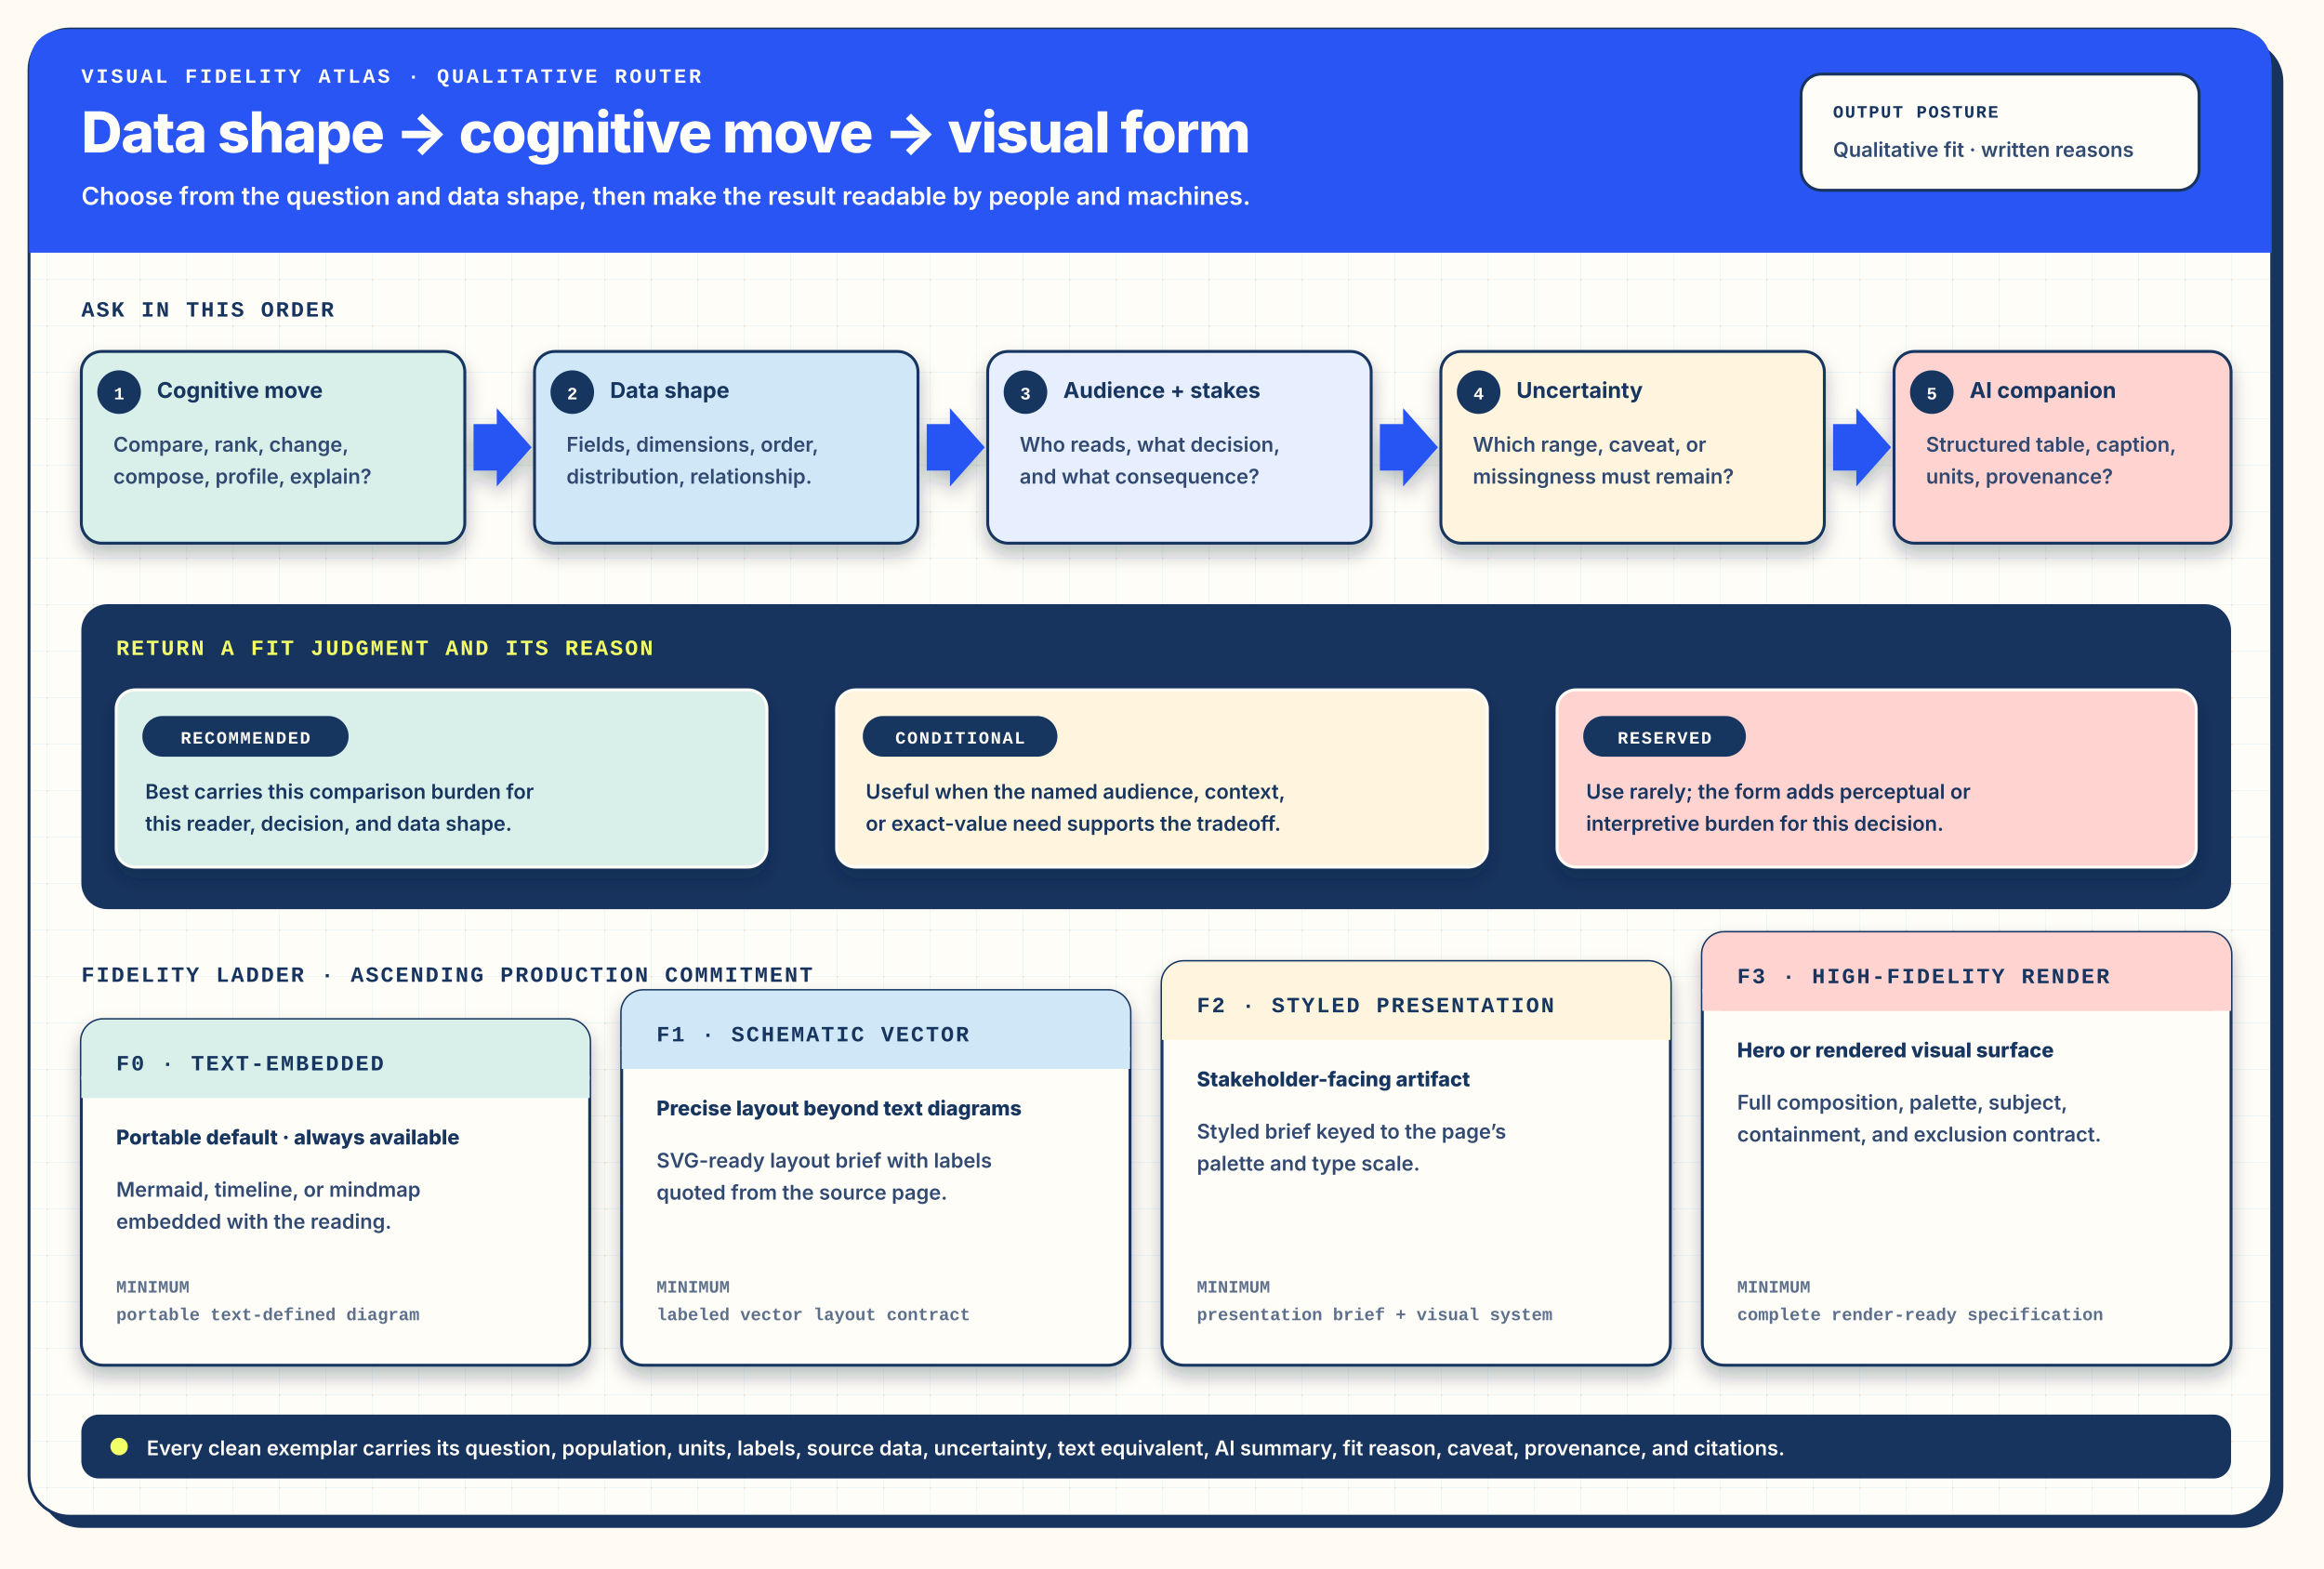
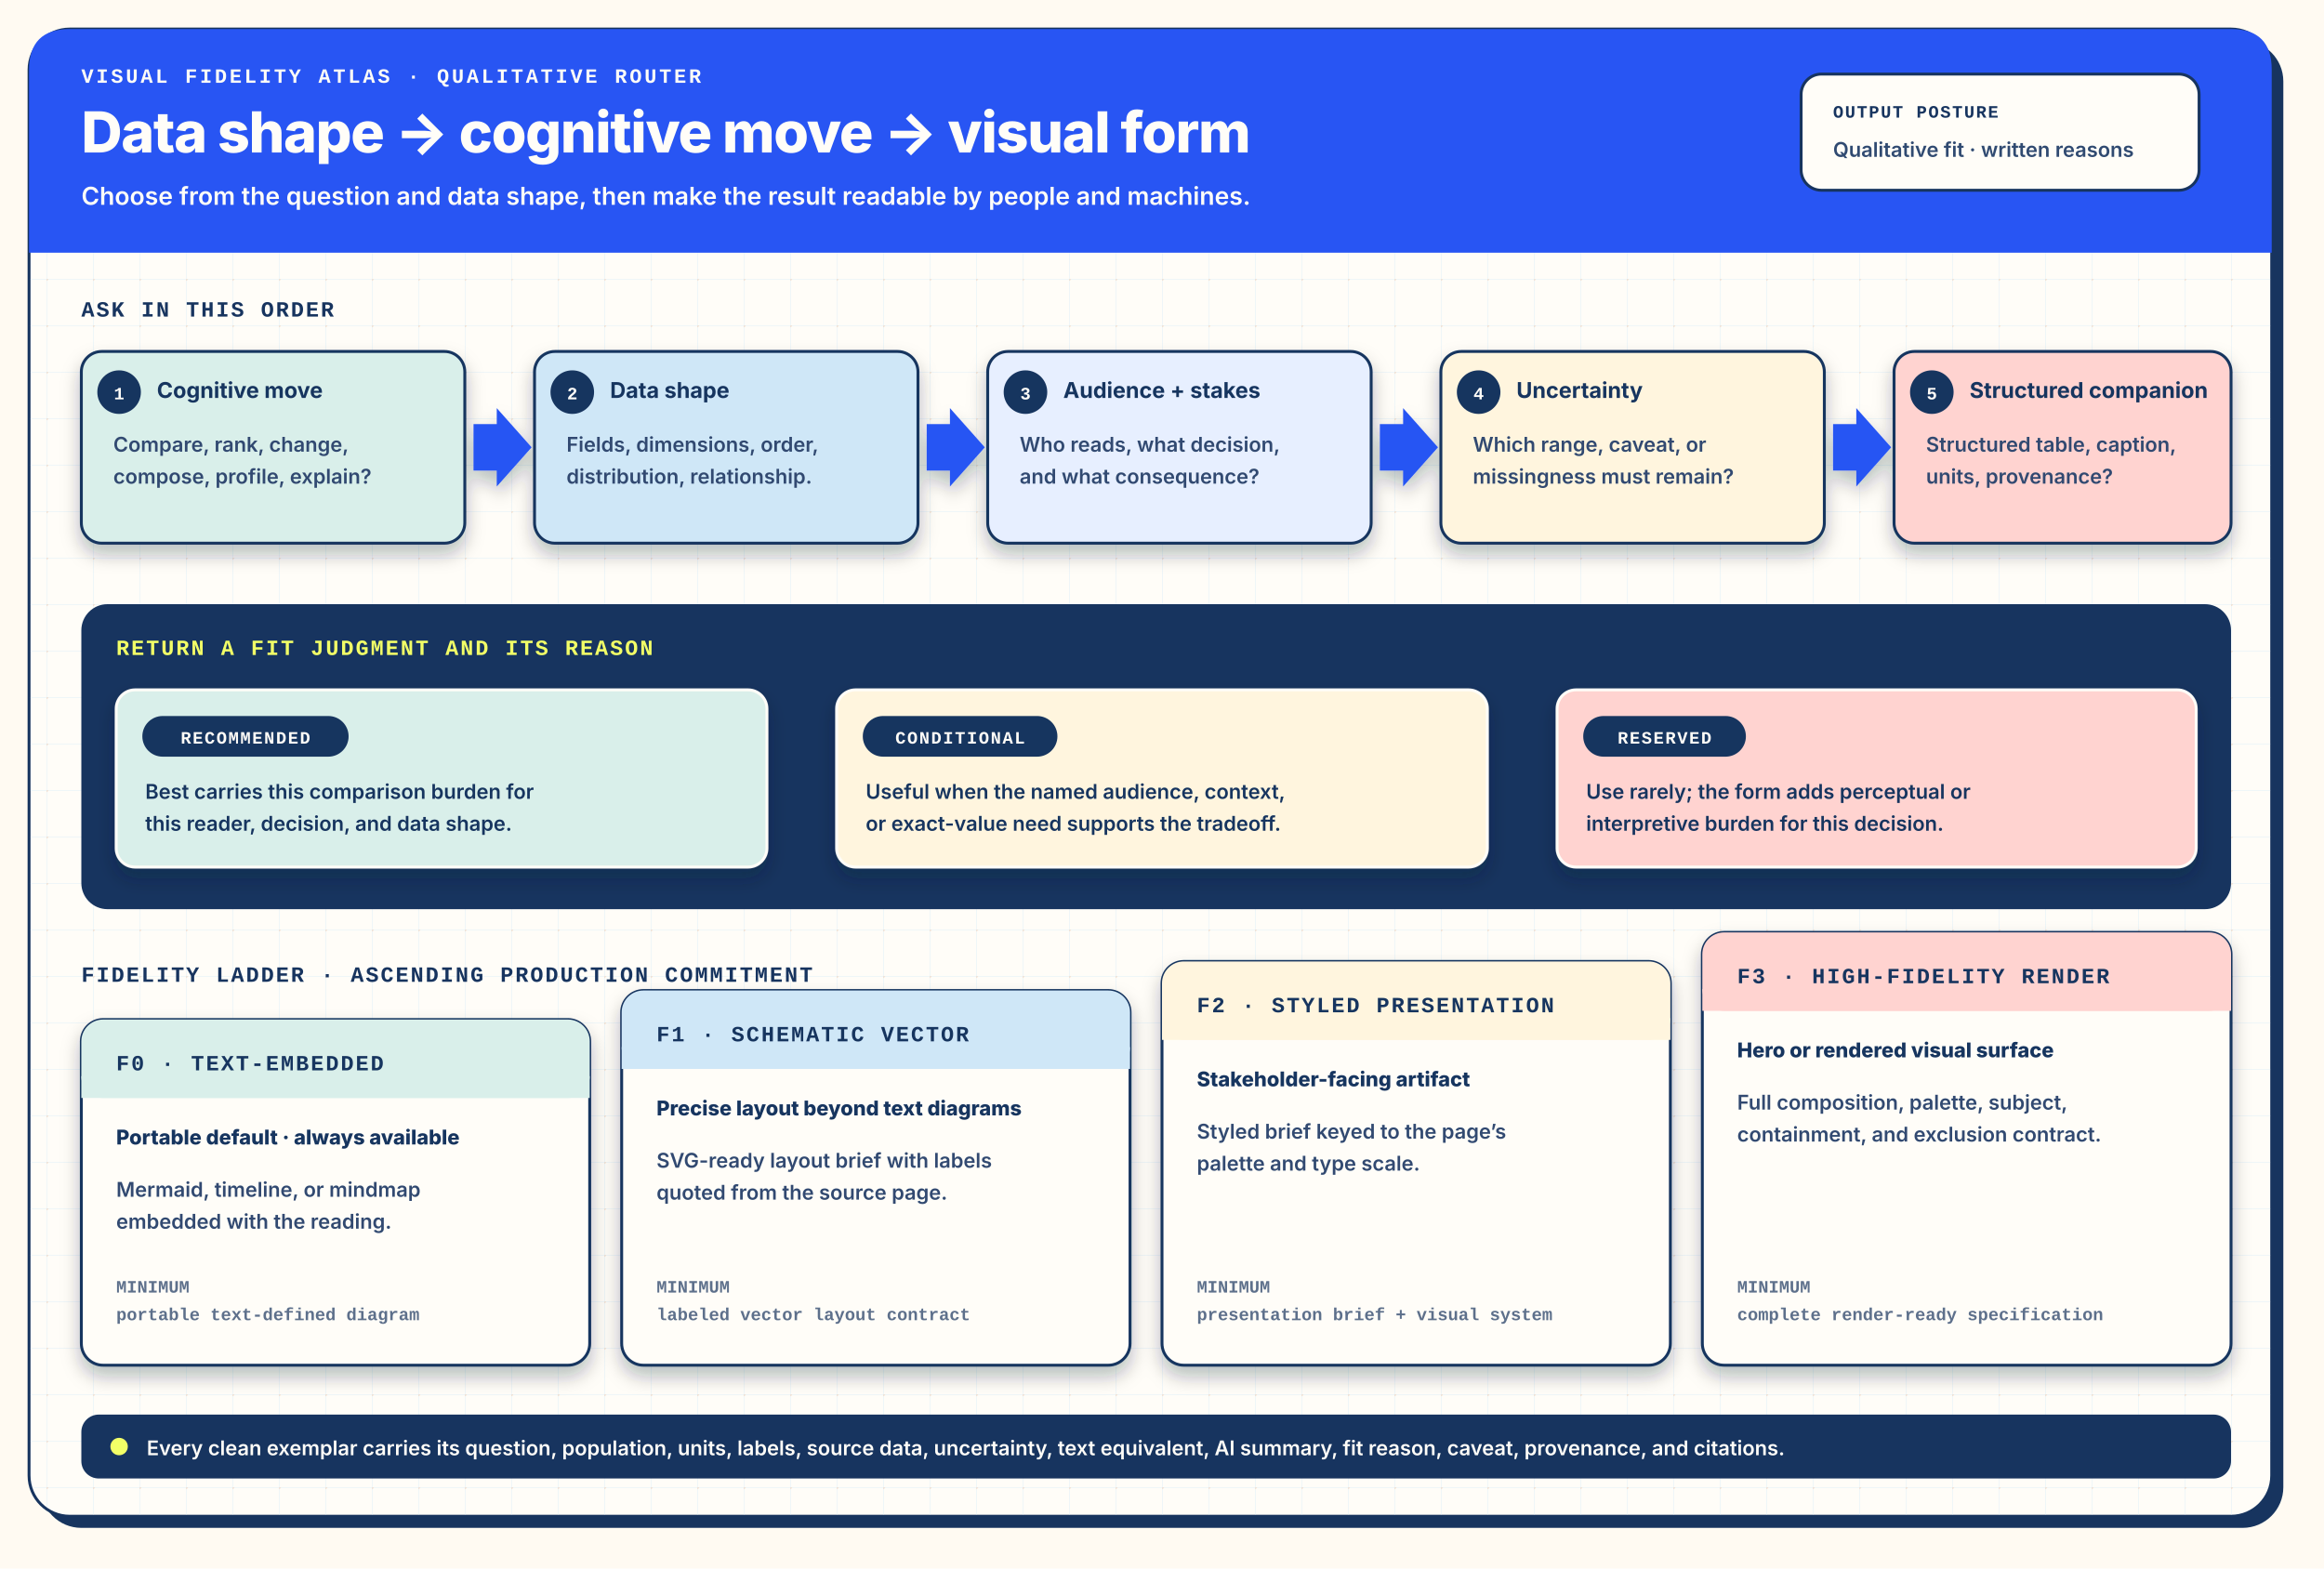
<svg xmlns="http://www.w3.org/2000/svg" width="1600" height="1080" viewBox="0 0 1600 1080" role="img" aria-labelledby="vfa-title vfa-desc">
  <defs>
    <pattern id="vfa-grid" width="32" height="32" patternUnits="userSpaceOnUse">
      <path d="M32 0H0V32" fill="none" stroke="#cfe7f7" stroke-opacity="0.42" />
      <circle cx="0" cy="0" r="1.4" fill="#f1b88e" fill-opacity="0.28" />
    </pattern>
    <filter id="vfa-shadow" x="-12%" y="-18%" width="124%" height="145%">
      <feDropShadow dx="0" dy="7" stdDeviation="6" flood-color="#071a35" flood-opacity="0.28" />
    </filter>
    <style>
      .sans{font-family:Inter,ui-sans-serif,system-ui,-apple-system,BlinkMacSystemFont,"Segoe UI",sans-serif}.mono{font-family:"SFMono-Regular",Consolas,"Liberation Mono",monospace}.eyebrow{font-size:14px;font-weight:800;letter-spacing:1.8px}.title{font-size:39px;font-weight:820;letter-spacing:-.8px}.lead{font-size:17px;font-weight:620}.lane{font-size:15px;font-weight:850;letter-spacing:1.3px}.kicker{font-size:12px;font-weight:850;letter-spacing:1px}.card{font-size:15px;font-weight:700}.copy{font-size:14px;font-weight:620}.tier{font-size:14px;font-weight:760}.micro{font-size:12px;font-weight:680}.ink{fill:#17345f}.body{fill:#304a71}.white{fill:#fffdf8}.muted{fill:#5d6f8b}
    </style>
  </defs>
  <rect width="1600" height="1080" fill="#fffaf2" />
  <rect x="28" y="28" width="1544" height="1024" rx="28" fill="#17345f" />
  <rect x="20" y="20" width="1544" height="1024" rx="28" fill="#fffdf8" stroke="#17345f" stroke-width="2" />
  <rect x="21" y="21" width="1542" height="1022" rx="27" fill="url(#vfa-grid)" />
  <path d="M20 48Q20 20 48 20H1536Q1564 20 1564 48V174H20Z" fill="#2855f3" />
  <text x="56" y="57" class="mono eyebrow white">VISUAL FIDELITY ATLAS · QUALITATIVE ROUTER</text>
  <text x="56" y="105" class="sans title white">Data shape → cognitive move → visual form</text>
  <text x="56" y="141" class="sans lead white">Choose from the question and data shape, then make the result readable by people and machines.</text>
  <rect x="1240" y="51" width="274" height="80" rx="14" fill="#fffdf8" stroke="#17345f" stroke-width="2" />
  <text x="1262" y="81" class="mono kicker ink">OUTPUT POSTURE</text>
  <text x="1262" y="108" class="sans copy body">Qualitative fit · written reasons</text>
  <g id="selector-route" role="group" aria-labelledby="selector-title">
    <text x="56" y="218" class="mono lane ink">ASK IN THIS ORDER</text>
    <g filter="url(#vfa-shadow)">
      <rect x="56" y="242" width="264" height="132" rx="14" fill="#d9efea" stroke="#17345f" stroke-width="2" />
      <circle cx="82" cy="270" r="15" fill="#17345f" />
      <text x="82" y="275" text-anchor="middle" class="mono kicker white">1</text>
      <text x="108" y="274" class="sans card ink">Cognitive move</text>
      <text x="78" y="311" class="sans copy body">
        <tspan x="78">Compare, rank, change,</tspan>
        <tspan x="78" dy="22">compose, profile, explain?</tspan>
      </text>
      <path d="M326 292H342V281L366 308L342 335V324H326Z" fill="#2855f3" />
      <rect x="368" y="242" width="264" height="132" rx="14" fill="#cfe7f7" stroke="#17345f" stroke-width="2" />
      <circle cx="394" cy="270" r="15" fill="#17345f" />
      <text x="394" y="275" text-anchor="middle" class="mono kicker white">2</text>
      <text x="420" y="274" class="sans card ink">Data shape</text>
      <text x="390" y="311" class="sans copy body">
        <tspan x="390">Fields, dimensions, order,</tspan>
        <tspan x="390" dy="22">distribution, relationship.</tspan>
      </text>
      <path d="M638 292H654V281L678 308L654 335V324H638Z" fill="#2855f3" />
      <rect x="680" y="242" width="264" height="132" rx="14" fill="#e7efff" stroke="#17345f" stroke-width="2" />
      <circle cx="706" cy="270" r="15" fill="#17345f" />
      <text x="706" y="275" text-anchor="middle" class="mono kicker white">3</text>
      <text x="732" y="274" class="sans card ink">Audience + stakes</text>
      <text x="702" y="311" class="sans copy body">
        <tspan x="702">Who reads, what decision,</tspan>
        <tspan x="702" dy="22">and what consequence?</tspan>
      </text>
      <path d="M950 292H966V281L990 308L966 335V324H950Z" fill="#2855f3" />
      <rect x="992" y="242" width="264" height="132" rx="14" fill="#fff5de" stroke="#17345f" stroke-width="2" />
      <circle cx="1018" cy="270" r="15" fill="#17345f" />
      <text x="1018" y="275" text-anchor="middle" class="mono kicker white">4</text>
      <text x="1044" y="274" class="sans card ink">Uncertainty</text>
      <text x="1014" y="311" class="sans copy body">
        <tspan x="1014">Which range, caveat, or</tspan>
        <tspan x="1014" dy="22">missingness must remain?</tspan>
      </text>
      <path d="M1262 292H1278V281L1302 308L1278 335V324H1262Z" fill="#2855f3" />
      <rect x="1304" y="242" width="232" height="132" rx="14" fill="#ffd3d0" stroke="#17345f" stroke-width="2" />
      <circle cx="1330" cy="270" r="15" fill="#17345f" />
      <text x="1330" y="275" text-anchor="middle" class="mono kicker white">5</text>
-       <text x="1356" y="274" class="sans card ink">AI companion</text>
+       <text x="1356" y="274" class="sans card ink">Structured companion</text>
      <text x="1326" y="311" class="sans copy body">
        <tspan x="1326">Structured table, caption,</tspan>
        <tspan x="1326" dy="22">units, provenance?</tspan>
      </text>
    </g>
  </g>
  <g id="qualitative-outcomes" role="group" aria-labelledby="outcomes-title">
    <rect x="56" y="416" width="1480" height="210" rx="18" fill="#17345f" />
    <text x="80" y="451" class="mono lane" fill="#f2ff67">RETURN A FIT JUDGMENT AND ITS REASON</text>
    <g filter="url(#vfa-shadow)">
      <rect x="80" y="475" width="448" height="122" rx="13" fill="#d9efea" stroke="#fffdf8" stroke-width="2" />
      <rect x="98" y="493" width="142" height="28" rx="14" fill="#17345f" />
      <text x="169" y="512" text-anchor="middle" class="mono kicker white">RECOMMENDED</text>
      <text x="100" y="550" class="sans copy ink">
        <tspan x="100">Best carries this comparison burden for</tspan>
        <tspan x="100" dy="22">this reader, decision, and data shape.</tspan>
      </text>
      <rect x="576" y="475" width="448" height="122" rx="13" fill="#fff5de" stroke="#fffdf8" stroke-width="2" />
      <rect x="594" y="493" width="134" height="28" rx="14" fill="#17345f" />
      <text x="661" y="512" text-anchor="middle" class="mono kicker white">CONDITIONAL</text>
      <text x="596" y="550" class="sans copy ink">
        <tspan x="596">Useful when the named audience, context,</tspan>
        <tspan x="596" dy="22">or exact-value need supports the tradeoff.</tspan>
      </text>
      <rect x="1072" y="475" width="440" height="122" rx="13" fill="#ffd3d0" stroke="#fffdf8" stroke-width="2" />
      <rect x="1090" y="493" width="112" height="28" rx="14" fill="#17345f" />
      <text x="1146" y="512" text-anchor="middle" class="mono kicker white">RESERVED</text>
      <text x="1092" y="550" class="sans copy ink">
        <tspan x="1092">Use rarely; the form adds perceptual or</tspan>
        <tspan x="1092" dy="22">interpretive burden for this decision.</tspan>
      </text>
    </g>
  </g>
  <g id="fidelity-ladder" role="group" aria-labelledby="ladder-title">
    <text x="56" y="676" class="mono lane ink">FIDELITY LADDER · ASCENDING PRODUCTION COMMITMENT</text>
    <g filter="url(#vfa-shadow)">
      <rect x="56" y="702" width="350" height="238" rx="15" fill="#fffdf8" stroke="#17345f" stroke-width="2" />
      <rect x="56" y="702" width="350" height="54" rx="15" fill="#d9efea" />
      <path d="M56 741H406V756H56Z" fill="#d9efea" />
      <text x="80" y="737" class="mono lane ink">F0 · TEXT-EMBEDDED</text>
      <text x="80" y="788" class="sans tier ink">Portable default · always available</text>
      <text x="80" y="824" class="sans copy body">
        <tspan x="80">Mermaid, timeline, or mindmap</tspan>
        <tspan x="80" dy="22">embedded with the reading.</tspan>
      </text>
      <text x="80" y="890" class="mono micro muted">
        <tspan x="80">MINIMUM</tspan>
        <tspan x="80" dy="19">portable text-defined diagram</tspan>
      </text>
      <rect x="428" y="682" width="350" height="258" rx="15" fill="#fffdf8" stroke="#17345f" stroke-width="2" />
      <rect x="428" y="682" width="350" height="54" rx="15" fill="#cfe7f7" />
      <path d="M428 721H778V736H428Z" fill="#cfe7f7" />
      <text x="452" y="717" class="mono lane ink">F1 · SCHEMATIC VECTOR</text>
      <text x="452" y="768" class="sans tier ink">Precise layout beyond text diagrams</text>
      <text x="452" y="804" class="sans copy body">
        <tspan x="452">SVG-ready layout brief with labels</tspan>
        <tspan x="452" dy="22">quoted from the source page.</tspan>
      </text>
      <text x="452" y="890" class="mono micro muted">
        <tspan x="452">MINIMUM</tspan>
        <tspan x="452" dy="19">labeled vector layout contract</tspan>
      </text>
      <rect x="800" y="662" width="350" height="278" rx="15" fill="#fffdf8" stroke="#17345f" stroke-width="2" />
      <rect x="800" y="662" width="350" height="54" rx="15" fill="#fff5de" />
      <path d="M800 701H1150V716H800Z" fill="#fff5de" />
      <text x="824" y="697" class="mono lane ink">F2 · STYLED PRESENTATION</text>
      <text x="824" y="748" class="sans tier ink">Stakeholder-facing artifact</text>
      <text x="824" y="784" class="sans copy body">
        <tspan x="824">Styled brief keyed to the page’s</tspan>
        <tspan x="824" dy="22">palette and type scale.</tspan>
      </text>
      <text x="824" y="890" class="mono micro muted">
        <tspan x="824">MINIMUM</tspan>
        <tspan x="824" dy="19">presentation brief + visual system</tspan>
      </text>
      <rect x="1172" y="642" width="364" height="298" rx="15" fill="#fffdf8" stroke="#17345f" stroke-width="2" />
      <rect x="1172" y="642" width="364" height="54" rx="15" fill="#ffd3d0" />
      <path d="M1172 681H1536V696H1172Z" fill="#ffd3d0" />
      <text x="1196" y="677" class="mono lane ink">F3 · HIGH-FIDELITY RENDER</text>
      <text x="1196" y="728" class="sans tier ink">Hero or rendered visual surface</text>
      <text x="1196" y="764" class="sans copy body">
        <tspan x="1196">Full composition, palette, subject,</tspan>
        <tspan x="1196" dy="22">containment, and exclusion contract.</tspan>
      </text>
      <text x="1196" y="890" class="mono micro muted">
        <tspan x="1196">MINIMUM</tspan>
        <tspan x="1196" dy="19">complete render-ready specification</tspan>
      </text>
    </g>
  </g>
  <rect x="56" y="974" width="1480" height="44" rx="12" fill="#17345f" />
  <circle cx="82" cy="996" r="6" fill="#f2ff67" />
  <text x="101" y="1002" class="sans copy white">Every clean exemplar carries its question, population, units, labels, source data, uncertainty, text equivalent, AI summary, fit reason, caveat, provenance, and citations.</text>
</svg>
